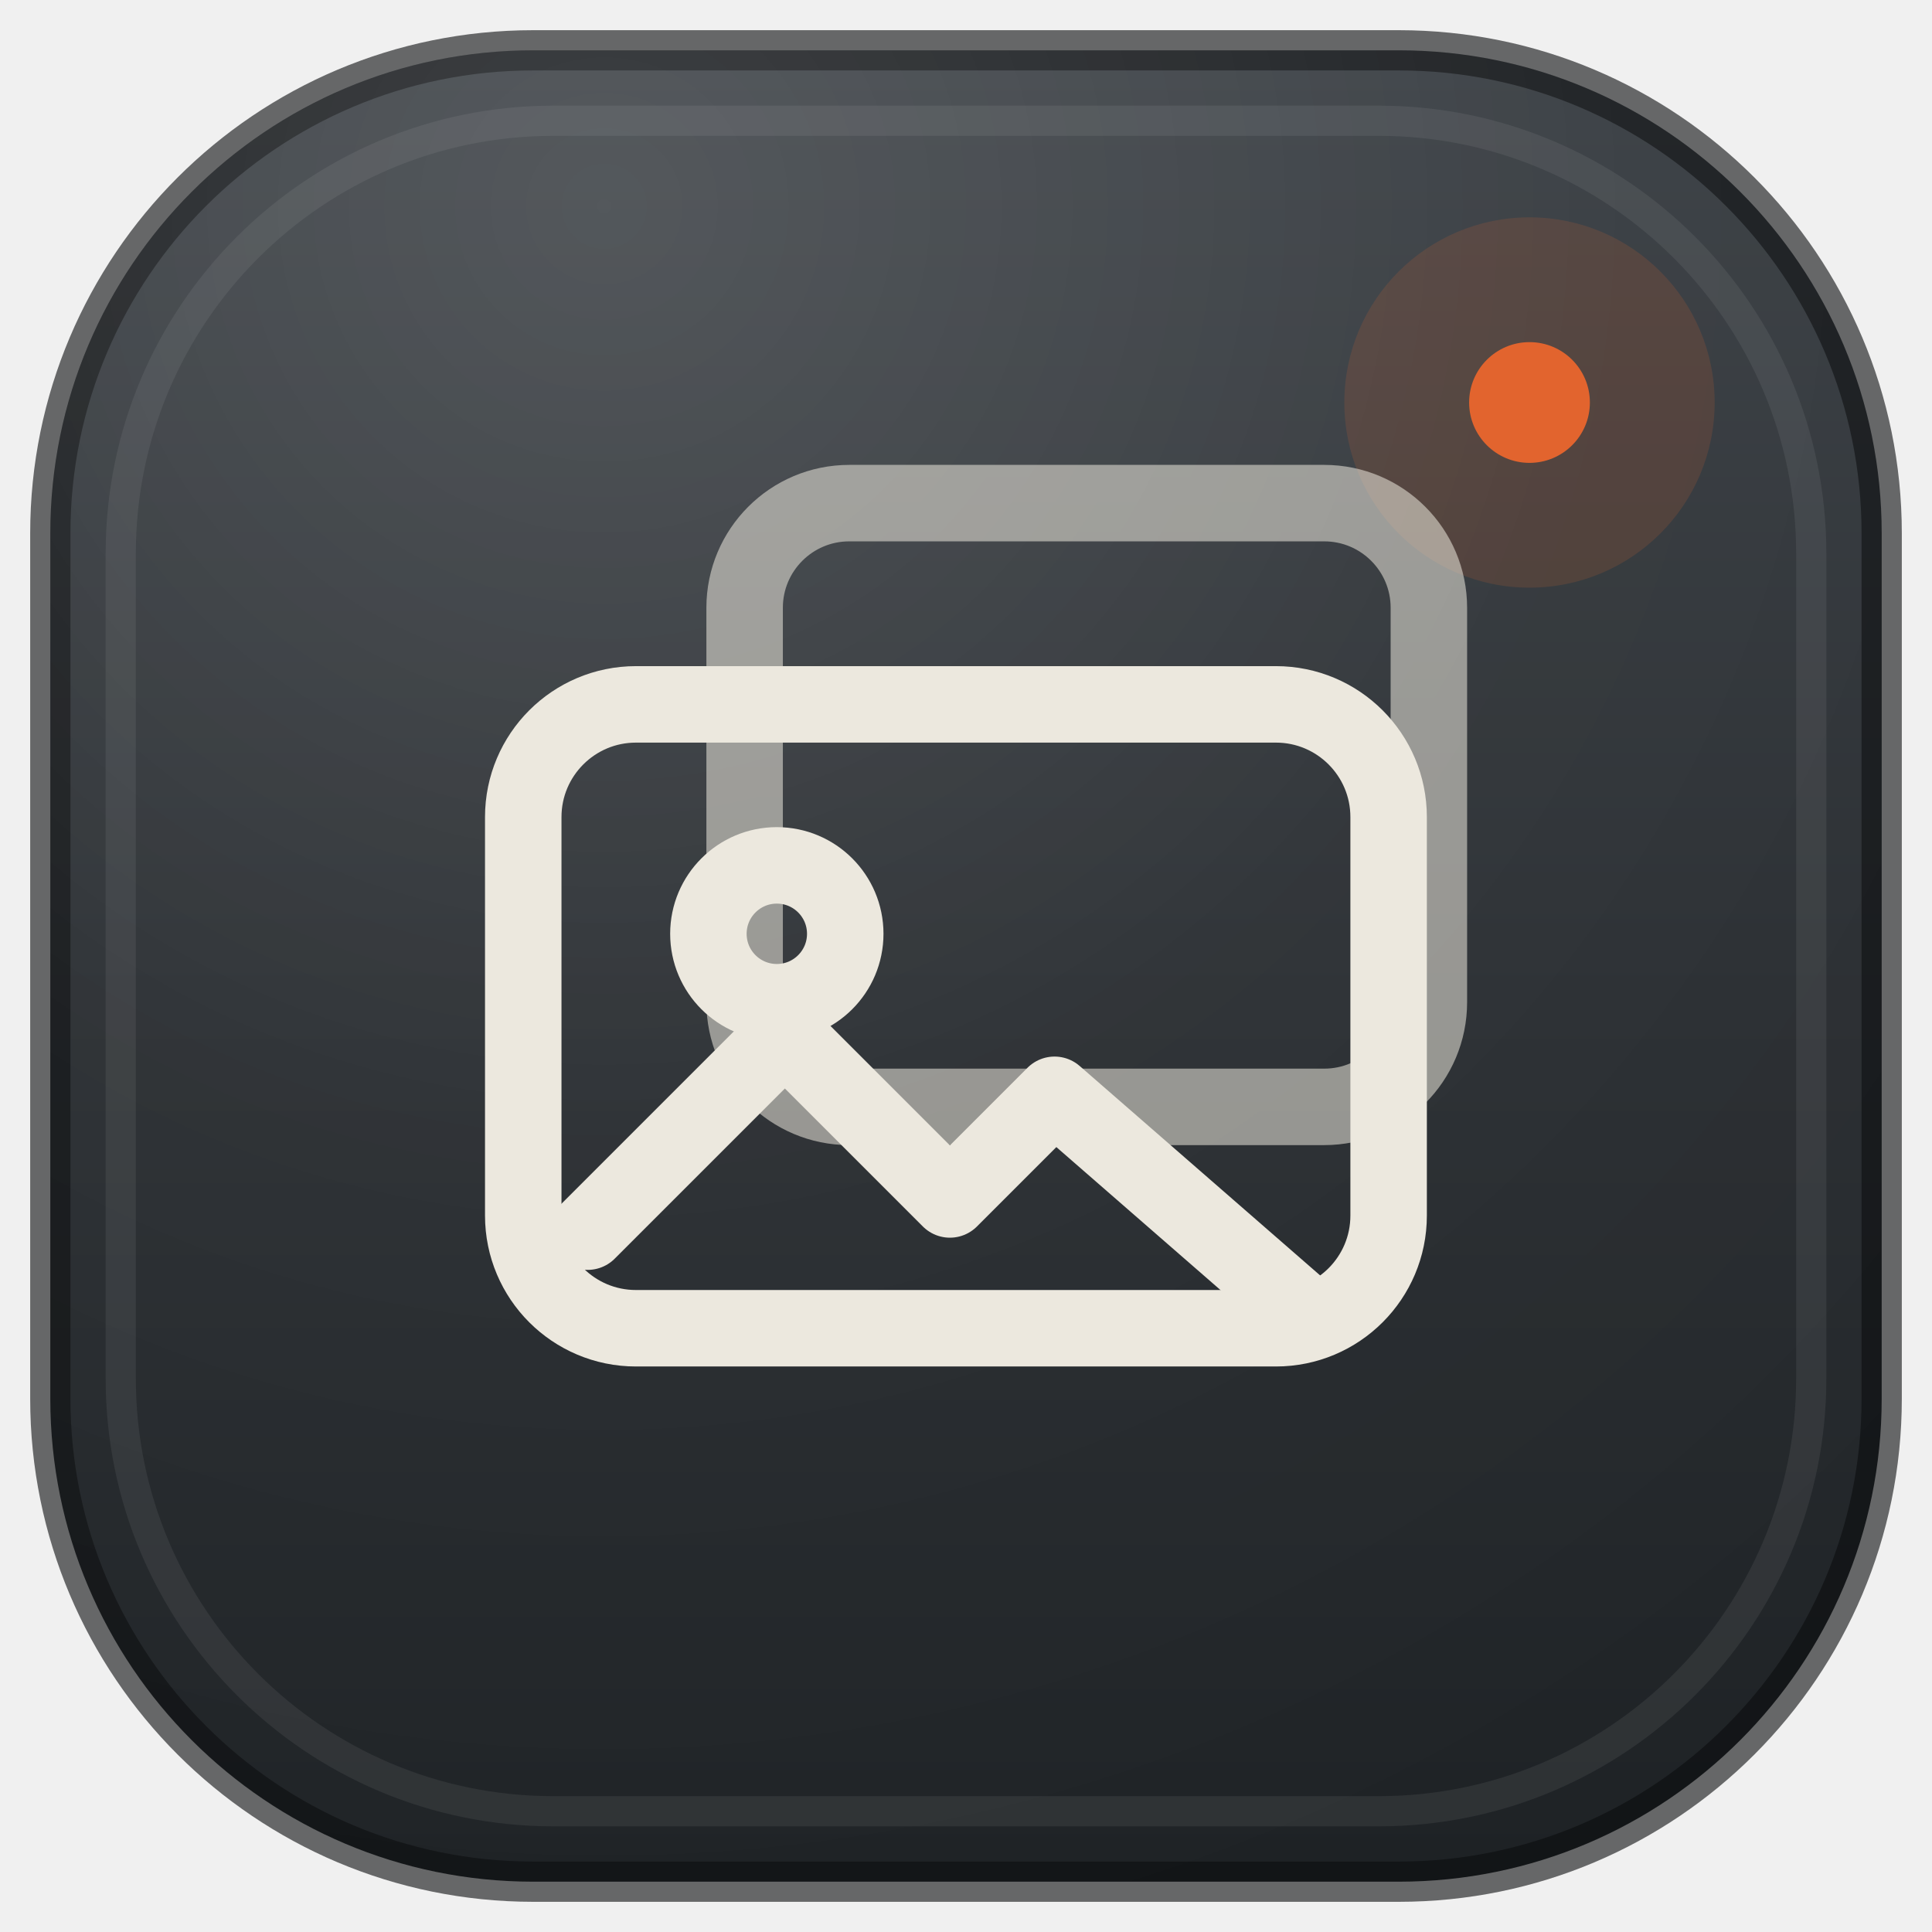
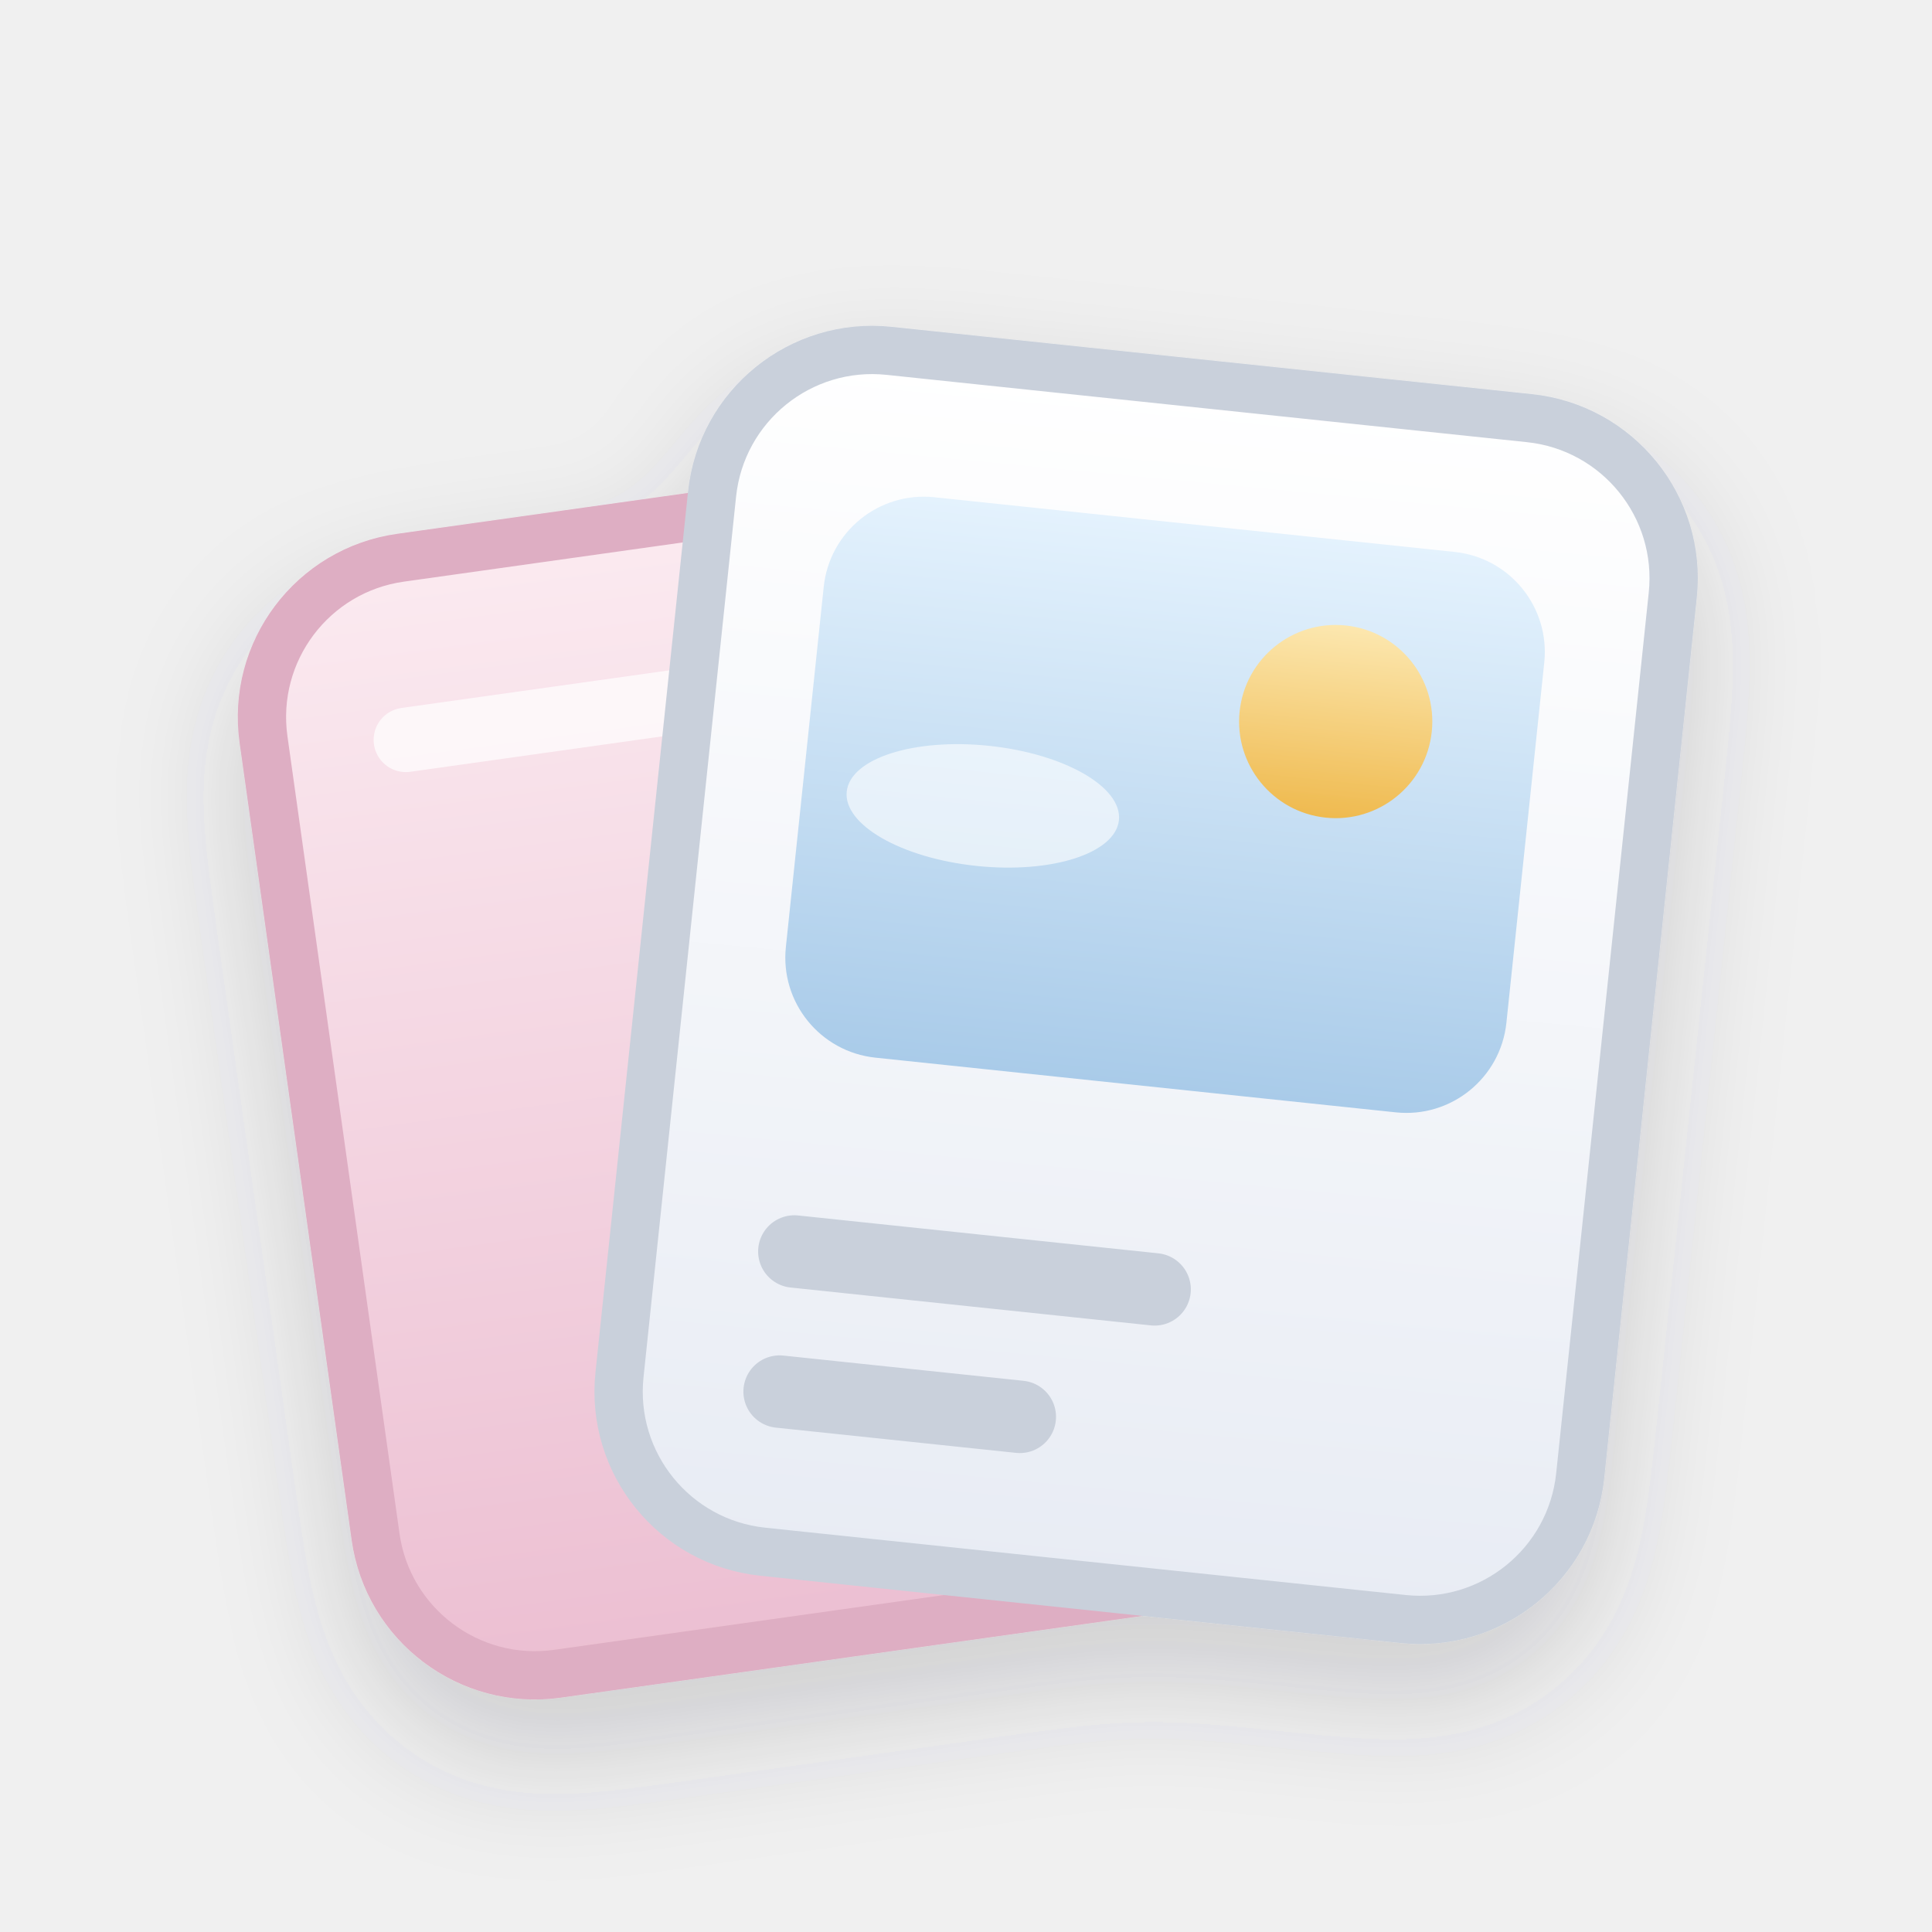
<svg xmlns="http://www.w3.org/2000/svg" width="48" height="48" viewBox="0 0 48 48">
  <defs>
-     <linearGradient id="plate" x1="0" y1="0" x2="0" y2="1">
-       <stop offset="0" stop-color="#3a3f44" />
-       <stop offset=".52" stop-color="#2a2e32" />
-       <stop offset="1" stop-color="#1e2225" />
+     <linearGradient id="w" x1="0" y1="0" x2="0" y2="1">
+       <stop offset="0" stop-color="#fff" />
+       <stop offset="1" stop-color="#e8ecf4" />
    </linearGradient>
-     <radialGradient id="sheen" cx=".3" cy=".08" r="1">
-       <stop offset="0" stop-color="#fff" stop-opacity=".14" />
-       <stop offset=".55" stop-color="#fff" stop-opacity=".03" />
-       <stop offset="1" stop-color="#fff" stop-opacity="0" />
-     </radialGradient>
+     <linearGradient id="p" x1="0" y1="0" x2="0" y2="1">
+       <stop offset="0" stop-color="#fbeaf0" />
+       <stop offset="1" stop-color="#ecbfd2" />
+     </linearGradient>
+     <linearGradient id="b" x1="0" y1="0" x2="0" y2="1">
+       <stop offset="0" stop-color="#e4f2fd" />
+       <stop offset="1" stop-color="#a9cbe9" />
+     </linearGradient>
+     <linearGradient id="y" x1="0" y1="0" x2="0" y2="1">
+       <stop offset="0" stop-color="#fce7af" />
+       <stop offset="1" stop-color="#efba4f" />
+     </linearGradient>
+     <filter id="ds" x="-25%" y="-25%" width="150%" height="150%">
+       <feDropShadow dx="0" dy="1.5" stdDeviation="1.5" flood-color="#3f3f46" flood-opacity=".18" />
+     </filter>
  </defs>
-   <rect x="1.25" y="1.25" width="45.5" height="45.5" rx="12" fill="url(#plate)" stroke="#0a0c0e" stroke-opacity=".6" />
-   <rect x="1.25" y="1.25" width="45.5" height="45.5" rx="12" fill="url(#sheen)" />
-   <rect x="3" y="3" width="42" height="42" rx="10.75" fill="none" stroke="#fff" stroke-opacity=".07" stroke-width=".75" />
-   <circle cx="38" cy="10" r="4.6" fill="#e2642e" opacity=".16" />
-   <circle cx="38" cy="10" r="1.5" fill="#e2642e" />
-   <g fill="none" stroke="#ece8de" stroke-width="1.9" stroke-linecap="round" stroke-linejoin="round">
-     <rect x="18.5" y="12.5" width="17" height="15" rx="2.6" stroke-opacity=".55" />
-     <rect x="13" y="17.5" width="21.5" height="15.5" rx="2.8" />
-     <circle cx="19.3" cy="23.2" r="1.7" />
-     <path d="M14.6 30.6l4.9-4.9 4.1 4.1 2.6-2.6 6.2 5.4" />
+   <g filter="url(#ds)">
+     <g transform="rotate(-8 24 24)">
+       <rect x="7.5" y="12" width="23" height="28" rx="4" fill="url(#p)" stroke="#deAec3" stroke-width="1.2" />
+       <path d="M11 16.5h11" stroke="#fff" stroke-width="1.6" stroke-linecap="round" opacity=".7" />
+     </g>
+     <g transform="rotate(6 24 24)">
+       <rect x="16.5" y="9" width="24" height="30" rx="4" fill="url(#w)" stroke="#c9d0db" stroke-width="1.2" />
+       <rect x="19.5" y="12.5" width="18" height="14" rx="2.5" fill="url(#b)" />
+       <circle cx="32.5" cy="17" r="2.4" fill="url(#y)" />
+       <ellipse cx="24" cy="20" rx="3.4" ry="1.5" fill="#fff" opacity=".6" />
+       <path d="M20.5 31.5h9M20.5 35h6" stroke="#c9d0db" stroke-width="1.8" stroke-linecap="round" />
+     </g>
  </g>
</svg>
